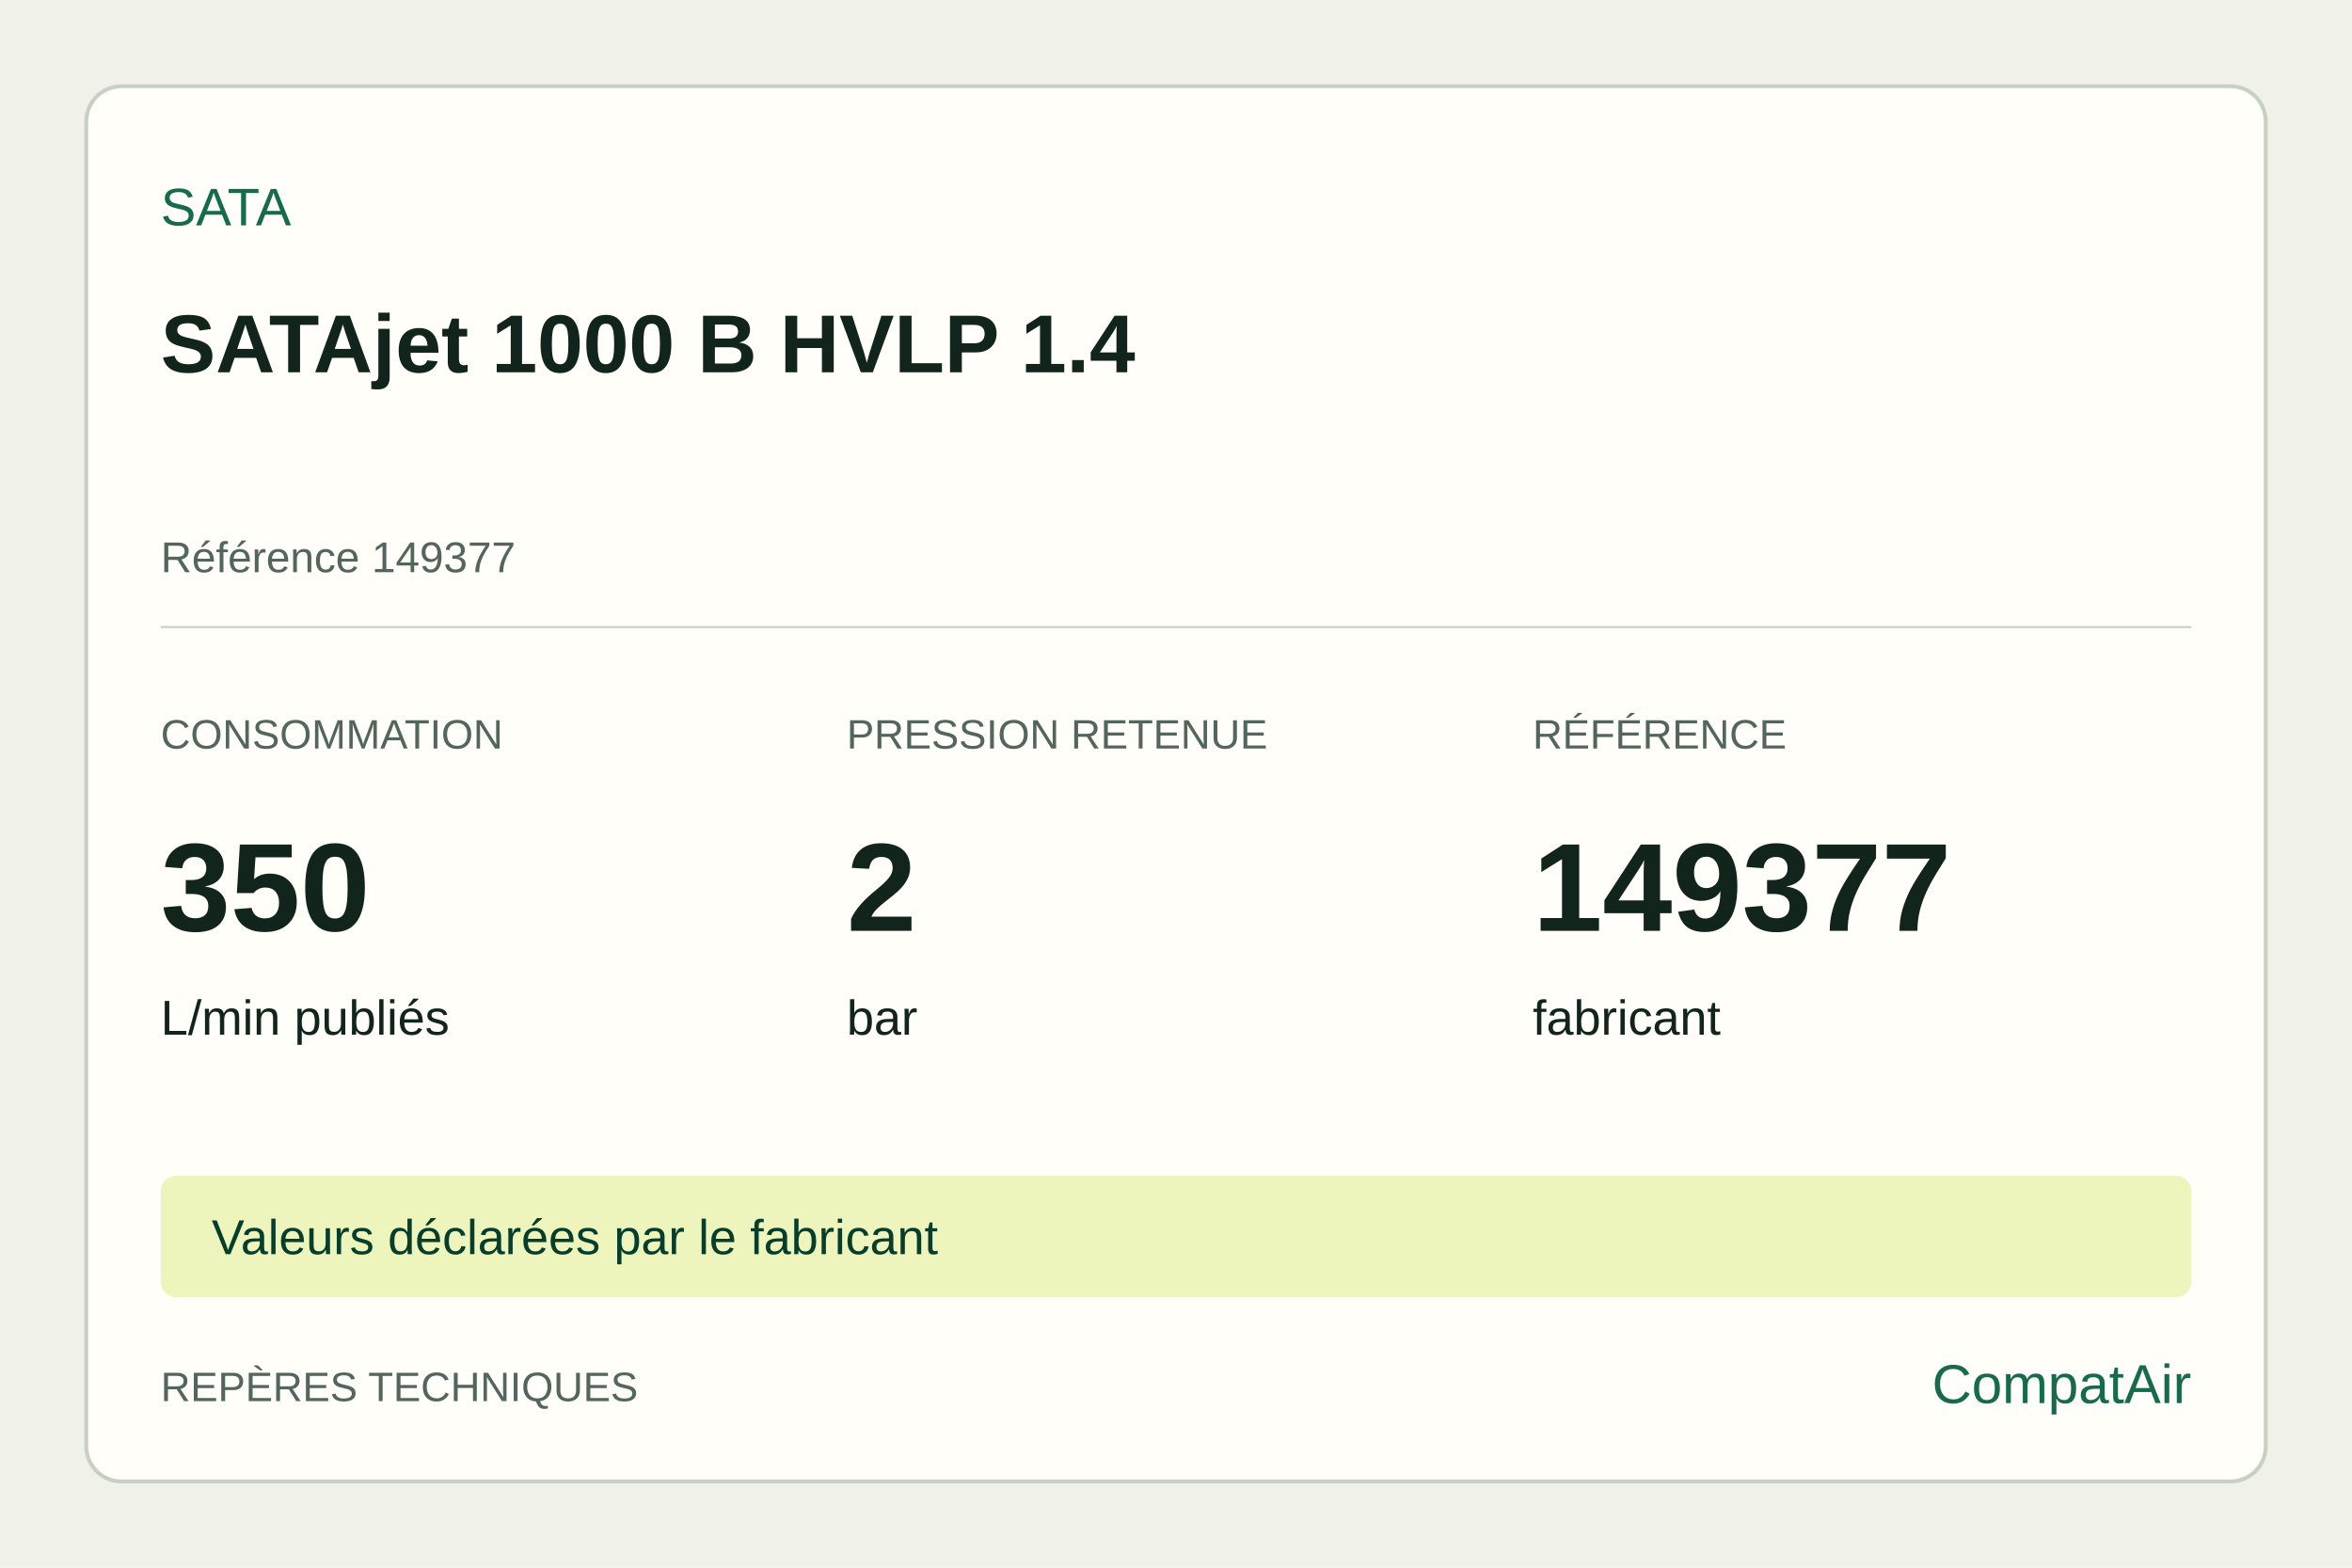
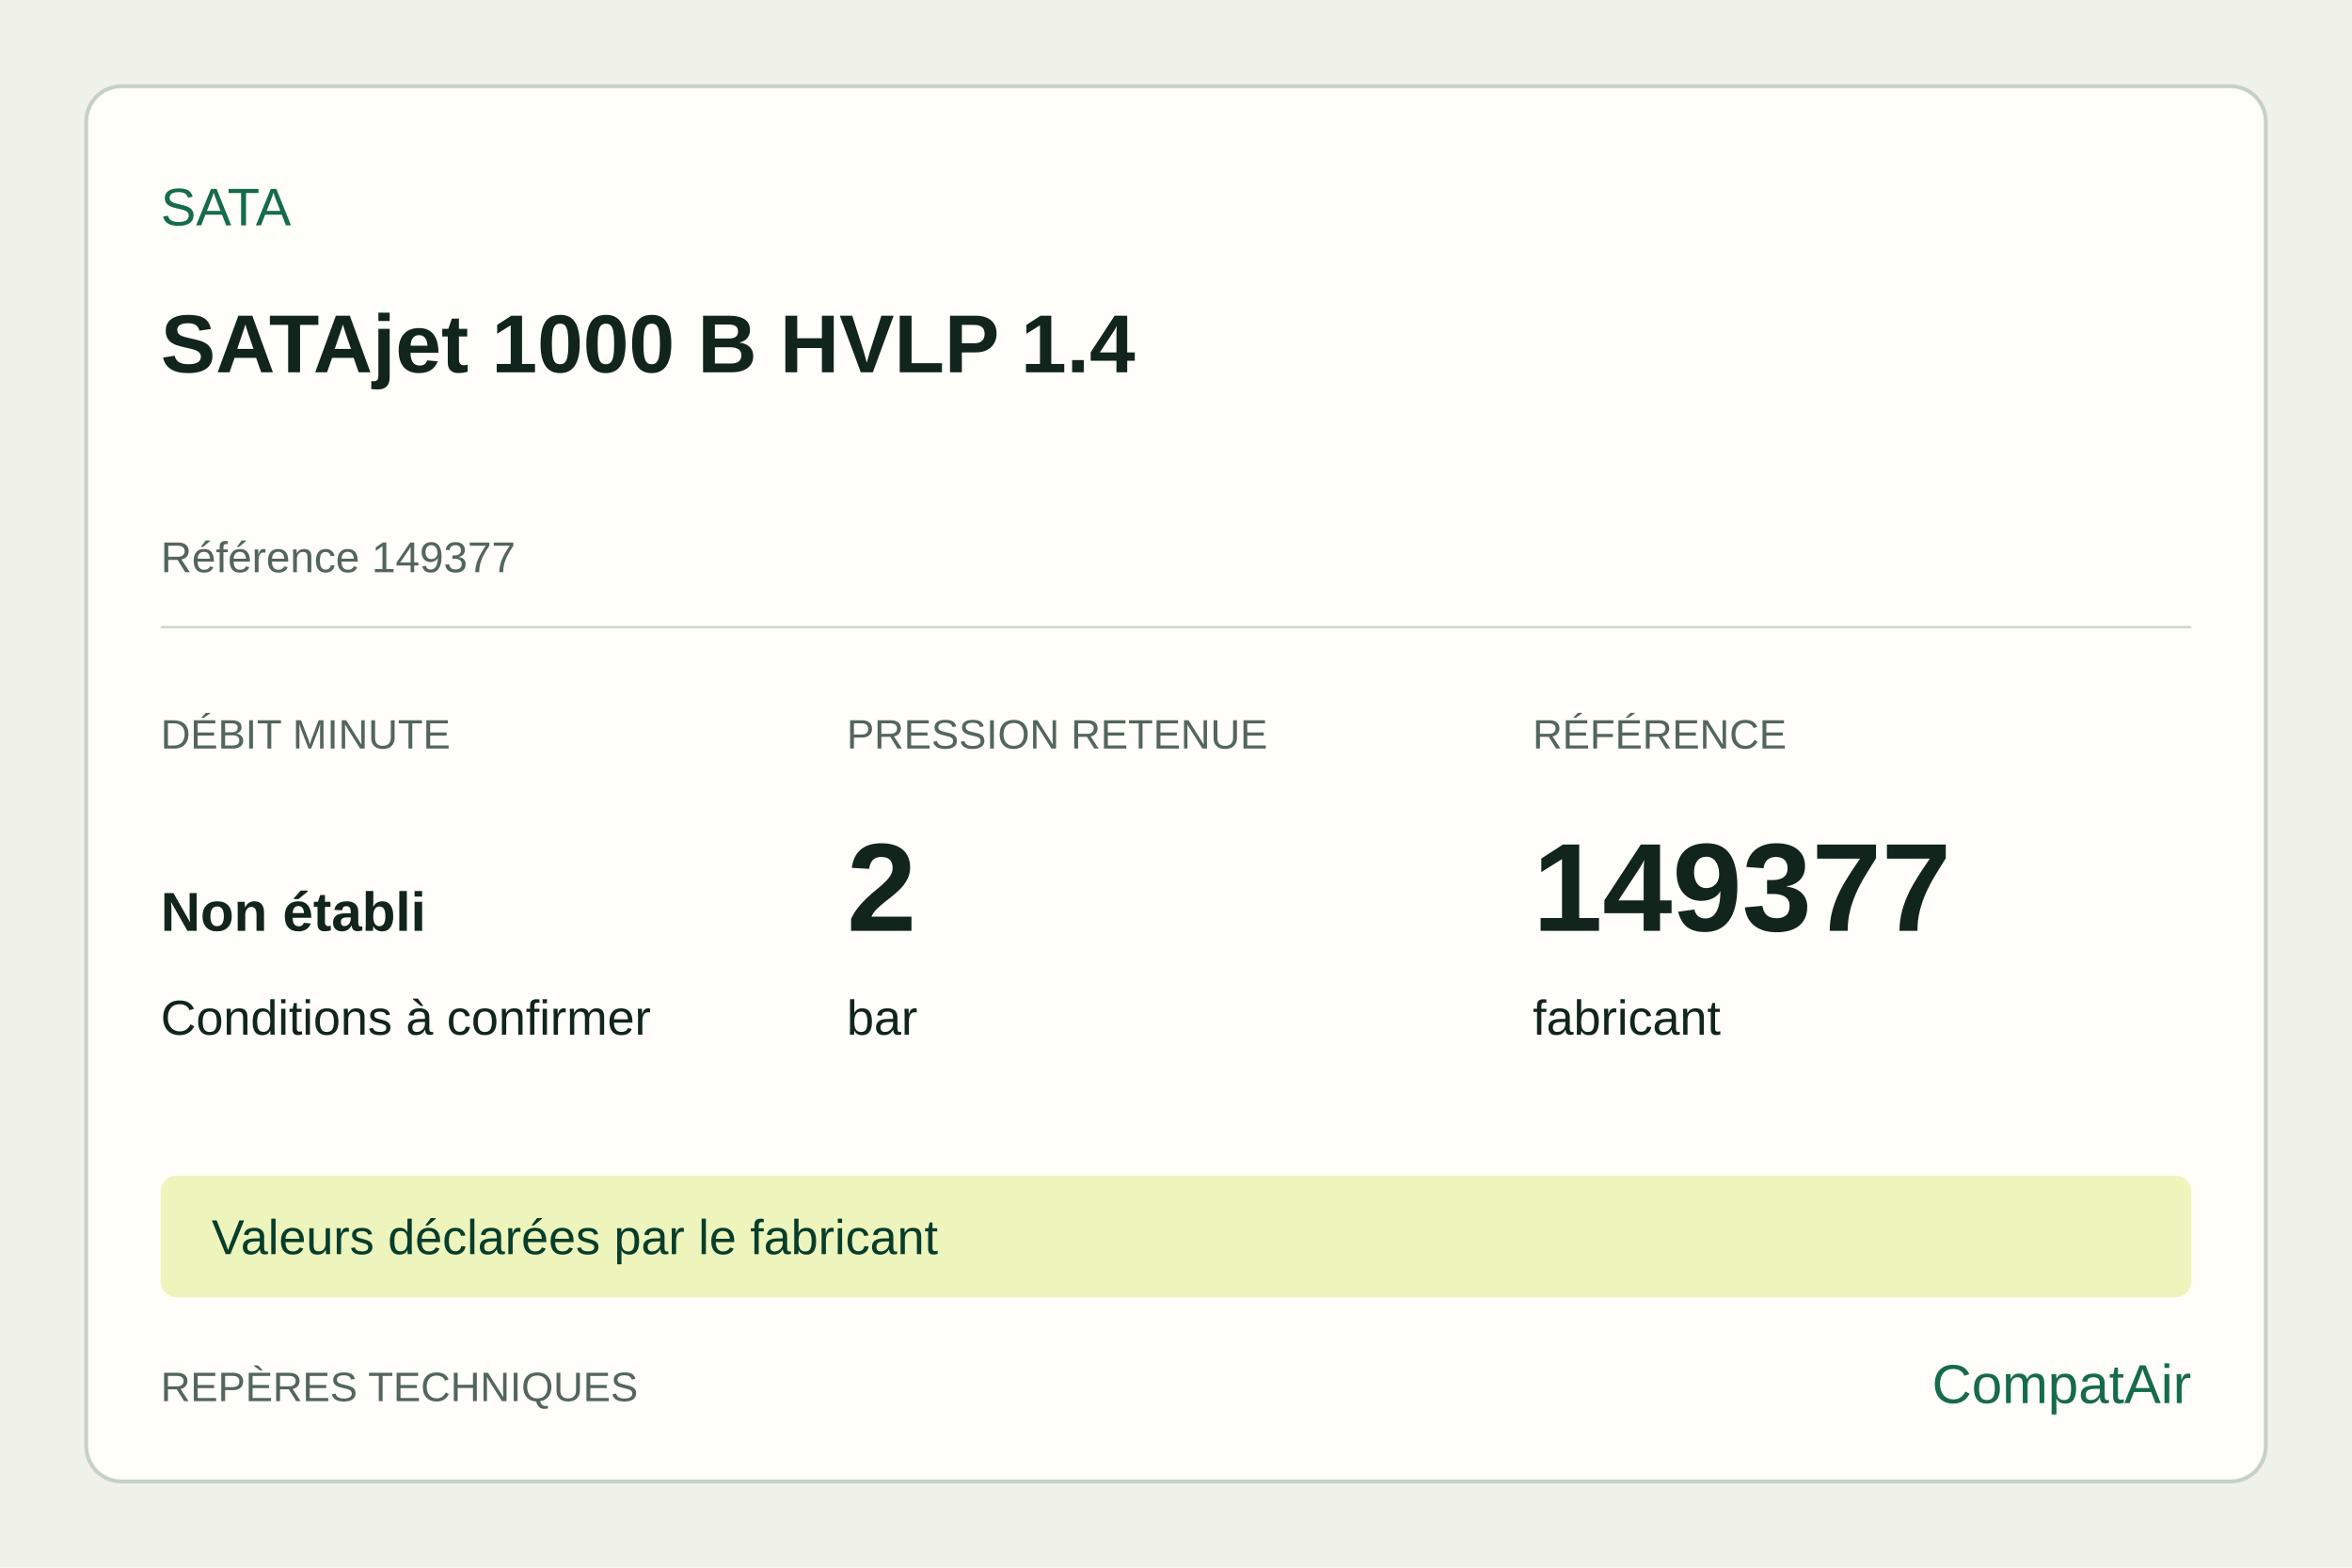
<svg xmlns="http://www.w3.org/2000/svg" width="1200" height="800" viewBox="0 0 1200 800">
  <rect width="1200" height="800" fill="#f0f1e9" />
  <rect x="44" y="44" width="1112" height="712" rx="18" fill="#fffef9" stroke="#c7d0c6" stroke-width="2" />
  <g font-family="Arial,sans-serif" fill="#11251c">
    <text x="82" y="115" font-size="27" fill="#166b4b">SATA</text>
    <text x="82" y="190" font-size="42" font-weight="700">SATAjet 1000 B HVLP 1.4</text>
    <text x="82" y="292" font-size="22" fill="#53665b">Référence 149377</text>
    <line x1="82" y1="320" x2="1118" y2="320" stroke="#c7d0c6" />
-     <text x="82" y="382" font-size="21" fill="#53665b">CONSOMMATION</text>
-     <text x="82" y="475" font-size="64" font-weight="700">350</text>
-     <text x="82" y="528" font-size="25">L/min publiés</text>
+     <text x="82" y="382" font-size="21" fill="#53665b">DÉBIT MINUTE</text>
+     <text x="82" y="475" font-size="28" font-weight="700">Non établi</text>
+     <text x="82" y="528" font-size="25">Conditions à confirmer</text>
    <text x="432" y="382" font-size="21" fill="#53665b">PRESSION RETENUE</text>
    <text x="432" y="475" font-size="64" font-weight="700">2</text>
    <text x="432" y="528" font-size="25">bar</text>
    <text x="782" y="382" font-size="21" fill="#53665b">RÉFÉRENCE</text>
    <text x="782" y="475" font-size="64" font-weight="700">149377</text>
    <text x="782" y="528" font-size="25">fabricant</text>
    <rect x="82" y="600" width="1036" height="62" rx="8" fill="#edf5bd" />
    <text x="108" y="640" font-size="25" fill="#073d2b">Valeurs déclarées par le fabricant</text>
    <text x="82" y="715" font-size="21" fill="#53665b">REPÈRES TECHNIQUES</text>
    <text x="1118" y="716" text-anchor="end" font-size="28" fill="#166b4b">CompatAir</text>
  </g>
</svg>
